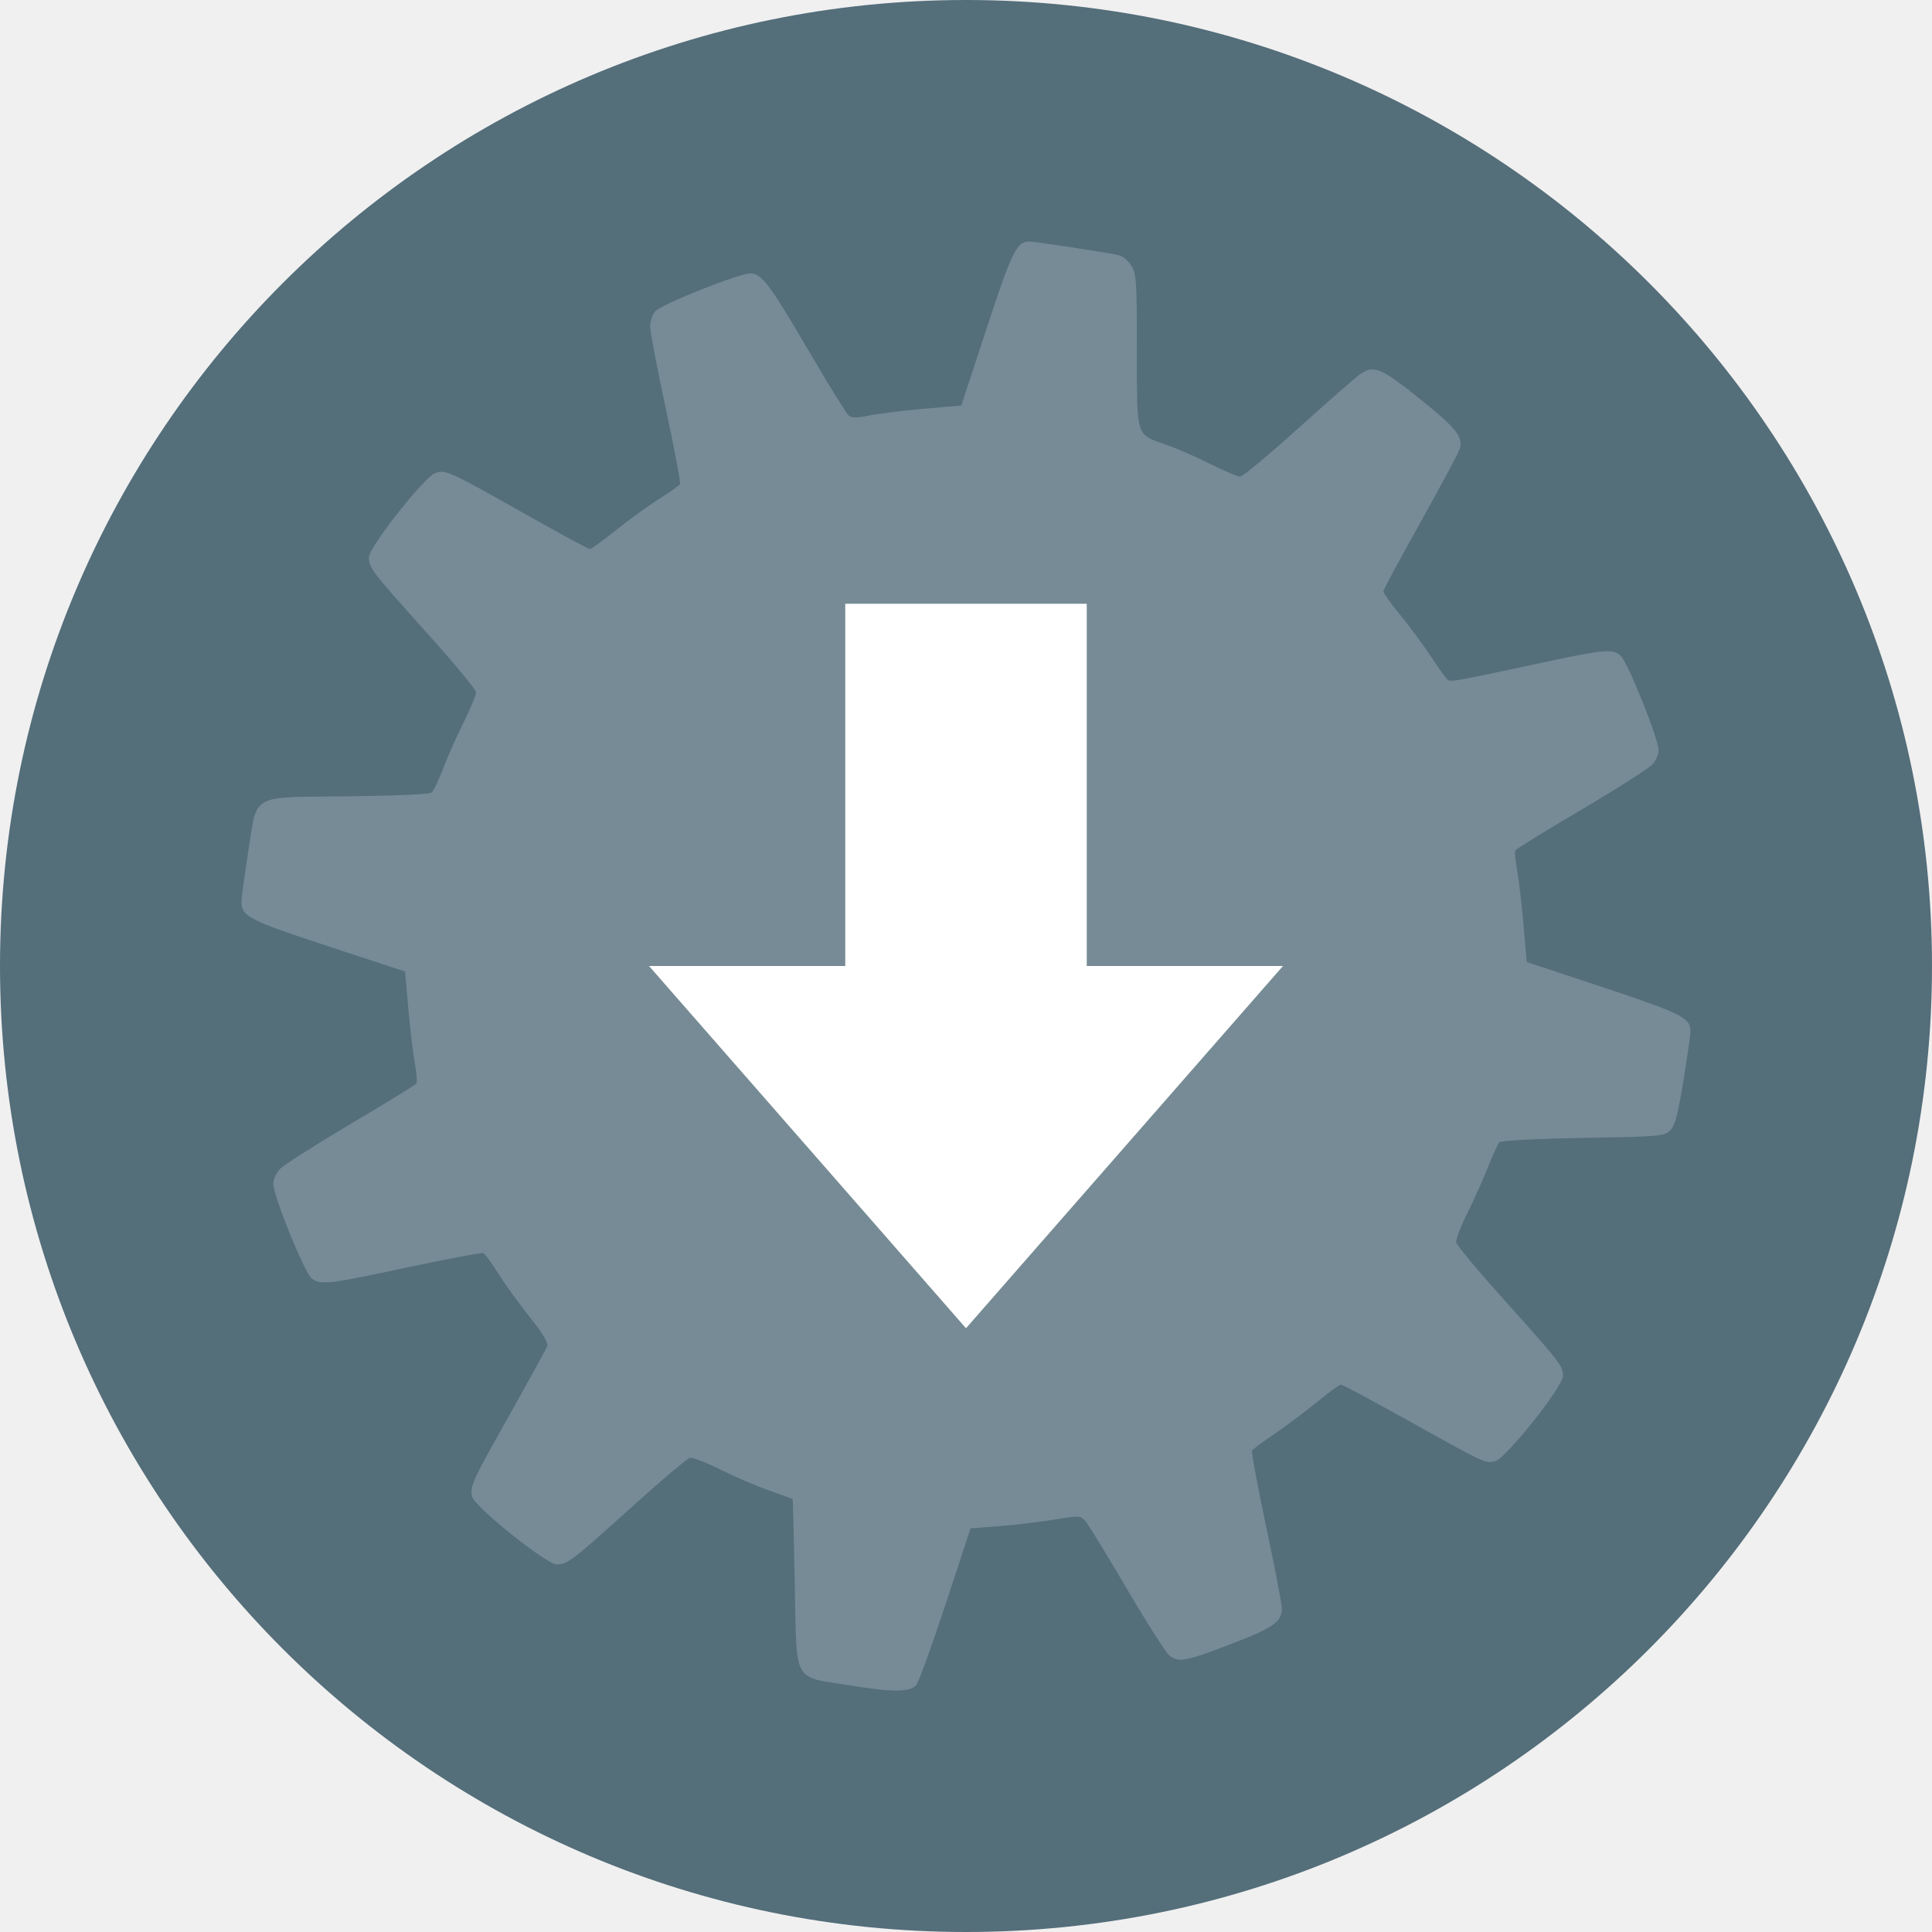
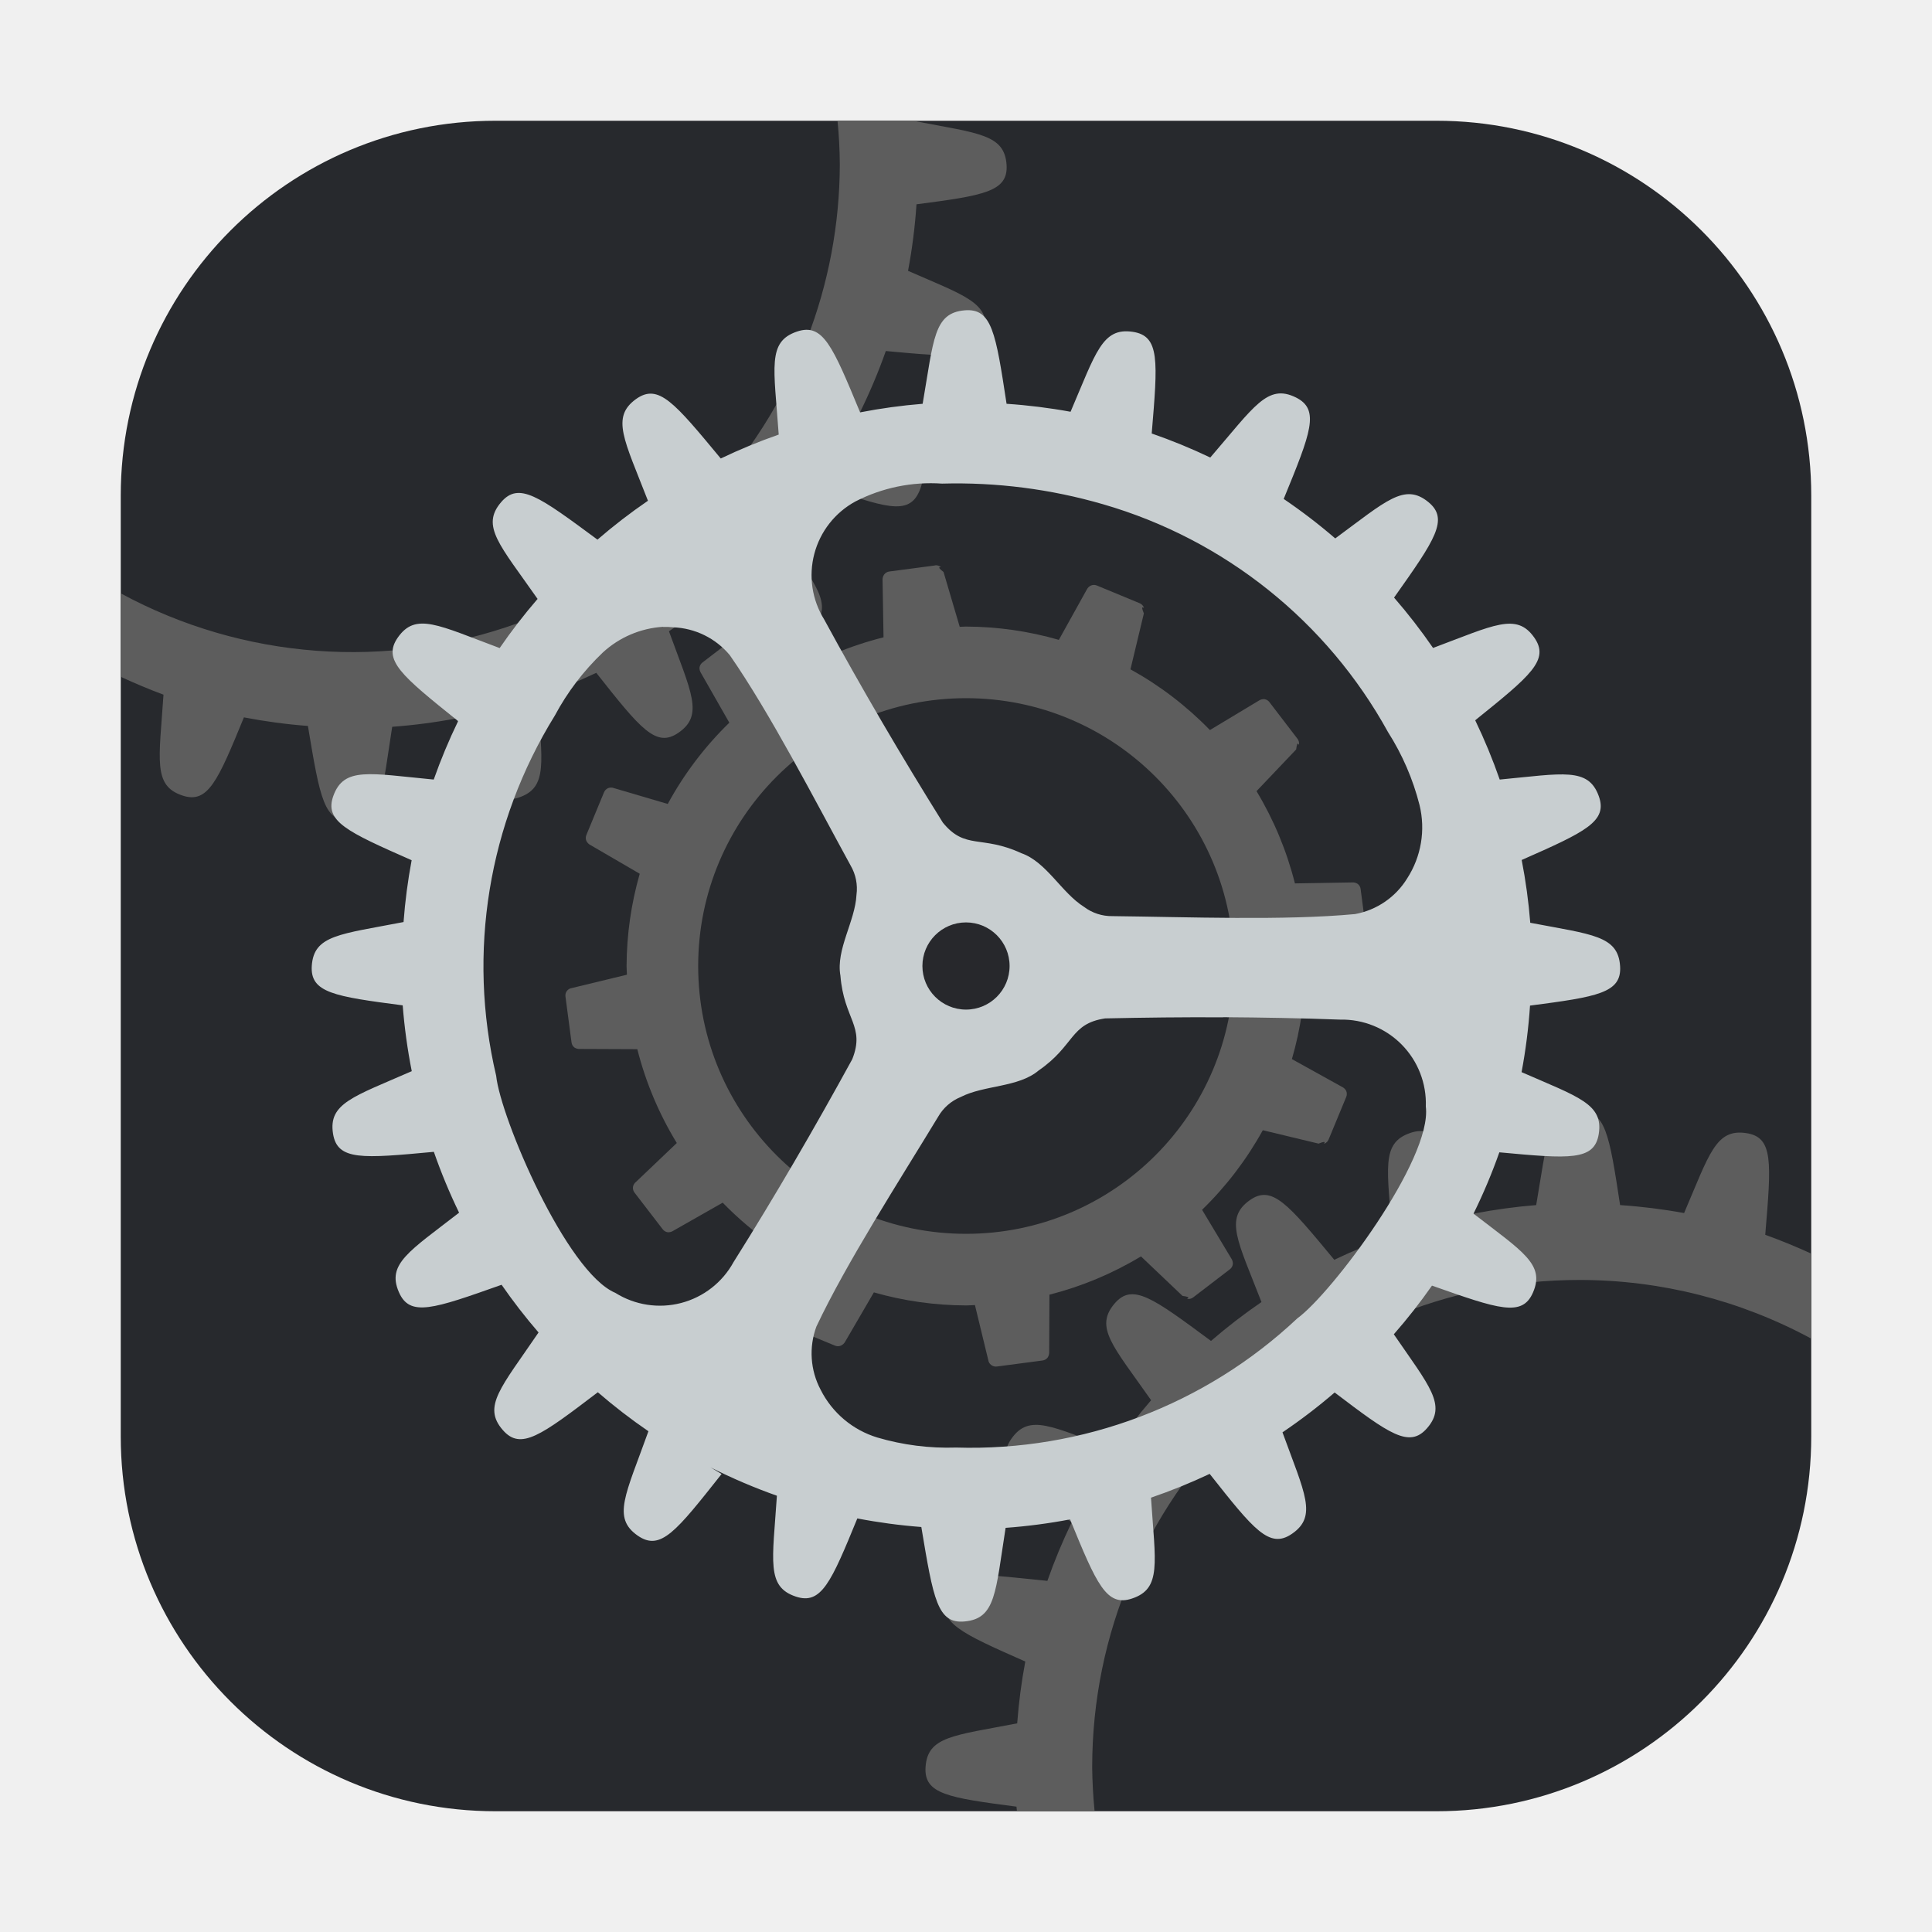
- <svg xmlns="http://www.w3.org/2000/svg" width="16" height="16" version="1">
-   <circle style="fill:#546e7a" cx="8" cy="8" r="8" />
-   <path style="fill:#768b95" d="m 8.524,2 c -0.104,-6e-4 -0.144,0.082 -0.354,0.722 L 7.961,3.358 7.642,3.386 c -0.176,0.016 -0.378,0.041 -0.45,0.056 -0.095,0.02 -0.139,0.02 -0.162,8.625e-4 C 7.012,3.429 6.863,3.189 6.7,2.91 6.374,2.353 6.307,2.264 6.215,2.264 c -0.096,0 -0.743,0.258 -0.79,0.315 -0.023,0.028 -0.041,0.086 -0.041,0.127 2.996e-4,0.041 0.058,0.345 0.129,0.675 0.071,0.33 0.124,0.612 0.119,0.625 -0.005,0.013 -0.082,0.069 -0.171,0.124 C 5.372,4.186 5.211,4.302 5.103,4.389 4.995,4.476 4.897,4.547 4.885,4.547 4.872,4.547 4.62,4.41 4.325,4.243 3.717,3.9 3.688,3.887 3.602,3.919 3.51,3.955 3.055,4.532 3.055,4.614 c 0,0.089 0.022,0.117 0.485,0.633 0.222,0.247 0.403,0.466 0.403,0.487 0,0.021 -0.046,0.133 -0.104,0.249 -0.057,0.115 -0.134,0.288 -0.17,0.383 -0.036,0.095 -0.078,0.183 -0.095,0.197 -0.018,0.015 -0.286,0.027 -0.694,0.032 -0.819,0.009 -0.747,-0.031 -0.824,0.457 -0.03,0.189 -0.055,0.372 -0.056,0.407 -0.003,0.13 0.052,0.159 0.719,0.378 l 0.635,0.209 0.028,0.311 c 0.015,0.172 0.04,0.376 0.054,0.453 0.014,0.077 0.02,0.15 0.013,0.162 -0.007,0.012 -0.253,0.163 -0.546,0.336 -0.293,0.174 -0.556,0.342 -0.586,0.374 -0.03,0.032 -0.054,0.086 -0.054,0.121 0,0.102 0.262,0.746 0.32,0.787 0.076,0.053 0.141,0.045 0.796,-0.095 0.33,-0.07 0.611,-0.123 0.624,-0.117 0.013,0.006 0.069,0.082 0.125,0.171 0.055,0.088 0.173,0.25 0.26,0.36 0.109,0.136 0.154,0.212 0.144,0.239 -0.008,0.022 -0.144,0.269 -0.301,0.549 -0.323,0.574 -0.342,0.614 -0.321,0.698 0.022,0.086 0.616,0.561 0.701,0.561 0.088,-2.22e-4 0.131,-0.033 0.626,-0.48 0.241,-0.218 0.457,-0.4 0.479,-0.403 0.022,-0.004 0.137,0.041 0.255,0.1 0.118,0.059 0.299,0.136 0.402,0.172 0.102,0.036 0.188,0.067 0.191,0.069 0.003,0.002 0.01,0.313 0.018,0.693 0.016,0.848 -0.022,0.774 0.451,0.85 0.356,0.058 0.496,0.058 0.553,8.62e-4 0.02,-0.02 0.129,-0.321 0.244,-0.669 l 0.208,-0.632 0.239,-0.018 c 0.131,-0.01 0.336,-0.035 0.455,-0.054 0.215,-0.035 0.217,-0.035 0.261,0.018 0.025,0.03 0.178,0.281 0.341,0.558 0.163,0.278 0.32,0.524 0.348,0.547 0.077,0.063 0.133,0.053 0.506,-0.09 0.356,-0.136 0.428,-0.186 0.428,-0.298 -7.2e-5,-0.035 -0.058,-0.339 -0.13,-0.675 -0.071,-0.337 -0.124,-0.622 -0.118,-0.632 0.006,-0.01 0.089,-0.071 0.183,-0.135 0.095,-0.064 0.253,-0.183 0.352,-0.264 0.099,-0.081 0.19,-0.147 0.203,-0.147 0.012,-1.9e-5 0.271,0.139 0.576,0.309 0.623,0.347 0.619,0.345 0.701,0.325 0.088,-0.022 0.561,-0.617 0.561,-0.706 0,-0.083 -0.02,-0.108 -0.491,-0.634 -0.212,-0.236 -0.389,-0.448 -0.393,-0.472 -0.004,-0.024 0.037,-0.131 0.09,-0.238 0.054,-0.107 0.13,-0.278 0.171,-0.381 0.041,-0.103 0.084,-0.197 0.097,-0.21 0.014,-0.014 0.295,-0.029 0.694,-0.036 0.64,-0.011 0.673,-0.015 0.721,-0.063 0.039,-0.039 0.062,-0.128 0.108,-0.408 0.032,-0.197 0.058,-0.381 0.059,-0.409 9e-4,-0.114 -0.068,-0.149 -0.72,-0.366 L 12.644,7.967 12.617,7.657 C 12.602,7.486 12.578,7.282 12.564,7.205 12.549,7.127 12.543,7.054 12.55,7.042 c 0.007,-0.012 0.253,-0.163 0.546,-0.336 0.293,-0.173 0.556,-0.341 0.586,-0.373 0.03,-0.032 0.054,-0.086 0.054,-0.119 0,-0.095 -0.258,-0.737 -0.315,-0.784 -0.072,-0.06 -0.122,-0.055 -0.696,0.068 -0.674,0.144 -0.71,0.15 -0.735,0.133 -0.012,-0.008 -0.073,-0.093 -0.136,-0.189 -0.063,-0.096 -0.179,-0.253 -0.257,-0.348 -0.078,-0.095 -0.141,-0.184 -0.141,-0.196 -1.5e-5,-0.012 0.139,-0.271 0.31,-0.576 0.17,-0.305 0.316,-0.578 0.324,-0.606 0.029,-0.097 -0.031,-0.172 -0.333,-0.414 -0.322,-0.258 -0.378,-0.282 -0.493,-0.203 -0.033,0.022 -0.262,0.222 -0.508,0.444 -0.246,0.222 -0.465,0.404 -0.486,0.404 -0.021,0 -0.133,-0.048 -0.248,-0.105 C 9.906,3.783 9.742,3.712 9.656,3.682 9.404,3.594 9.416,3.63 9.415,2.904 9.415,2.327 9.412,2.27 9.369,2.2 9.342,2.155 9.296,2.119 9.256,2.111 9.152,2.089 8.569,2 8.524,2 Z" />
-   <path style="fill:#ffffff" d="m 7,5 h 2 v 3 h 1.625 L 8,11 5.375,8 H 7 Z" />
+ <svg xmlns="http://www.w3.org/2000/svg" height="16px" width="16px" id="svg2536" viewBox="0 0 16 16">
+   <defs>
+     <style>.cls-1{fill:#27292d;}.cls-2{fill:#5d5d5d;}.cls-3{fill:#c8ced0;}.cls-4{fill:url(#Gradiente_sem_nome_8);}</style>
+     <radialGradient id="Gradiente_sem_nome_8" cx="159.389" cy="6.018" r="0.376" gradientTransform="matrix(0.9607, 0, 0, -0.9607, -145.1274, 13.7818)" gradientUnits="userSpaceOnUse">
+       <stop offset="0" stop-color="#27282c" />
+       <stop offset="1" stop-color="#27282c" />
+     </radialGradient>
+   </defs>
+   <g id="layer1">
+     <path id="rect849-5" class="cls-1" d="M4.104,1h7.792A3.104,3.104,0,0,1,15,4.104v7.792A3.104,3.104,0,0,1,11.896,15H4.104A3.104,3.104,0,0,1,1,11.896V4.104A3.104,3.104,0,0,1,4.104,1Z" />
+     <path id="path2497-2" class="cls-2" d="M6.936,1q.018.181.019.364A4.036,4.036,0,0,1,6.682,2.811c-.007.019-.014.039-.022.059A4.03,4.03,0,0,1,1,4.914v.691q.174.081.354.148c-.036.541-.089.753.156.835.212.071.293-.118.51-.647a4.686,4.686,0,0,0,.53.071c.1.599.133.805.361.782.256-.025.253-.242.337-.775a4.686,4.686,0,0,0,.534-.07c.22.537.301.727.514.656.245-.082.192-.293.156-.835a4.676,4.676,0,0,0,.486-.198c.366.463.495.625.681.496.212-.146.105-.334-.079-.84a4.661,4.661,0,0,0,.432-.331c.453.344.619.464.765.296.167-.191.02-.348-.276-.778a4.678,4.678,0,0,0,.316-.404c.553.195.748.263.837.056.1-.232-.085-.337-.492-.652a4.663,4.663,0,0,0,.214-.508c.582.054.787.071.823-.151.04-.249-.166-.306-.639-.513a4.647,4.647,0,0,0,.07-.551c.559-.073.76-.105.746-.326-.016-.253-.23-.261-.744-.36L7.591,1Z" />
+     <path id="path2485-2" class="cls-2" d="M7.743,4.683l-.379.05a.064.064,0,0,0-.042.025.073.073,0,0,0-.013.047l.008.473a2.811,2.811,0,0,0-.783.328l-.323-.34A.065.065,0,0,0,6.169,5.24a.063.063,0,0,0-.047.013l-.304.233a.064.064,0,0,0-.025.042.076.076,0,0,0,.013.047l.234.41a2.811,2.811,0,0,0-.51.673l-.445-.131a.066.066,0,0,0-.049,0,.064.064,0,0,0-.034.035l-.146.353a.064.064,0,0,0,0,.049.076.076,0,0,0,.035.035l.407.237A2.815,2.815,0,0,0,5.189,8c.001.024.001.048.003.072l-.454.11a.065.065,0,0,0-.043.024.063.063,0,0,0-.012.047l.05.379a.064.064,0,0,0,.024.043.076.076,0,0,0,.047.012l.474.002a2.812,2.812,0,0,0,.327.777l-.338.322a.065.065,0,0,0-.025.042.064.064,0,0,0,.013.047l.233.303a.064.064,0,0,0,.042.025.075.075,0,0,0,.047-.013L5.985,9.96a2.812,2.812,0,0,0,.674.51l-.131.444a.065.065,0,0,0,0,.049.063.063,0,0,0,.034.035l.353.146a.064.064,0,0,0,.049,0A.076.076,0,0,0,7,11.11l.237-.407A2.808,2.808,0,0,0,8,10.811c.025-.001.049-.001.074-.003l.11.454a.064.064,0,0,0,.071.055l.379-.05a.064.064,0,0,0,.042-.024.077.077,0,0,0,.013-.047l.002-.474a2.81,2.81,0,0,0,.758-.317l.344.327c.089.012.026.022.042.025a.063.063,0,0,0,.047-.013l.304-.233a.064.064,0,0,0,.024-.042.074.074,0,0,0-.013-.047l-.242-.403a2.809,2.809,0,0,0,.503-.659l.462.111c.083-.034.034.006.049,0a.063.063,0,0,0,.034-.034l.146-.353a.065.065,0,0,0,0-.049.073.073,0,0,0-.035-.034l-.415-.23A2.813,2.813,0,0,0,10.811,8l-.002-.053.454-.134c.055-.071.032-.011.042-.024a.063.063,0,0,0,.013-.047l-.05-.38a.063.063,0,0,0-.024-.042.073.073,0,0,0-.047-.012l-.473.008a2.81,2.81,0,0,0-.318-.764l.328-.345c.012-.089.022-.026.024-.042a.064.064,0,0,0-.013-.047l-.232-.303a.063.063,0,0,0-.042-.025.074.074,0,0,0-.047.013l-.404.243a2.81,2.81,0,0,0-.658-.503l.111-.463c-.034-.083.006-.034,0-.049a.063.063,0,0,0-.034-.035L9.084,4.849a.063.063,0,0,0-.049,0,.073.073,0,0,0-.035.034l-.231.416a2.811,2.811,0,0,0-.77-.11l-.051.002-.134-.454c-.071-.055-.012-.033-.025-.043a.063.063,0,0,0-.047-.012ZM8,5.782A2.218,2.218,0,1,1,5.782,8,2.218,2.218,0,0,1,8,5.782Z" />
+     <path id="path2689" class="cls-2" d="M13.07,9.206c-.257.022-.256.24-.348.774a4.706,4.706,0,0,0-.518.071c-.228-.55-.307-.742-.523-.669-.248.084-.19.296-.151.853a4.704,4.704,0,0,0-.48.198c-.385-.464-.516-.625-.702-.492-.209.151-.097.337.099.842a4.698,4.698,0,0,0-.418.322c-.484-.358-.651-.483-.799-.309-.168.198-.012.351.303.8a4.655,4.655,0,0,0-.314.407c-.508-.189-.695-.299-.843-.088-.131.187.032.317.499.693a4.67,4.67,0,0,0-.201.484c-.534-.051-.743-.107-.831.134-.077.212.111.297.648.534a4.648,4.648,0,0,0-.067.512c-.527.102-.743.107-.759.363-.014.223.188.253.753.327L8.422,15h.643q-.018-.181-.02-.364a4.036,4.036,0,0,1,4.036-4.036h0A4.035,4.035,0,0,1,15,11.086v-.704q-.187-.086-.381-.156c.05-.601.069-.808-.157-.842-.253-.038-.305.171-.515.662a4.702,4.702,0,0,0-.53-.066c-.09-.588-.121-.793-.347-.774Z" />
+     <g id="g2609">
+       <g id="g2507">
+         <path id="path2497" class="cls-3" d="M7.989,2.57c-.257.022-.256.239-.348.774a4.706,4.706,0,0,0-.518.071c-.228-.55-.307-.742-.523-.669-.248.084-.19.296-.151.853a4.696,4.696,0,0,0-.48.198c-.385-.464-.516-.625-.702-.492-.209.151-.097.337.099.842a4.685,4.685,0,0,0-.418.322c-.485-.358-.651-.483-.799-.309-.168.198-.011.351.303.8a4.686,4.686,0,0,0-.314.407c-.508-.189-.695-.299-.843-.088-.131.187.031.317.499.693a4.66,4.66,0,0,0-.202.484c-.534-.051-.743-.107-.831.134-.077.212.111.297.648.534a4.652,4.652,0,0,0-.067.512c-.527.102-.743.107-.76.363-.014.223.188.253.753.327a4.674,4.674,0,0,0,.075.545c-.484.212-.692.266-.652.518.036.224.243.205.835.15a4.657,4.657,0,0,0,.209.504c-.413.32-.6.424-.499.657.09.21.286.14.851-.06a4.709,4.709,0,0,0,.306.395c-.311.457-.467.612-.296.808.149.171.315.046.787-.313a4.688,4.688,0,0,0,.419.323c-.189.527-.303.716-.088.865.189.13.317-.035.694-.511l-.092-.055a4.689,4.689,0,0,0,.55.235c-.036.542-.089.753.156.835.212.071.293-.118.51-.647a4.705,4.705,0,0,0,.53.071c.1.599.133.805.361.782.256-.025.253-.242.337-.775a4.685,4.685,0,0,0,.534-.07c.22.537.301.727.514.655.245-.082.192-.293.156-.835a4.707,4.707,0,0,0,.486-.197c.366.463.495.625.682.496.212-.146.105-.334-.079-.84a4.66,4.66,0,0,0,.432-.33c.453.344.618.464.765.296.167-.191.02-.348-.275-.778a4.651,4.651,0,0,0,.316-.403c.553.195.748.263.837.056.1-.232-.085-.337-.493-.652a4.653,4.653,0,0,0,.214-.508c.582.054.787.071.823-.151.04-.249-.165-.306-.639-.513a4.667,4.667,0,0,0,.07-.551c.559-.073.76-.105.746-.326-.016-.254-.23-.262-.744-.36a4.649,4.649,0,0,0-.071-.52c.528-.233.715-.319.638-.53-.087-.239-.295-.186-.82-.136a4.664,4.664,0,0,0-.203-.491c.458-.369.619-.5.489-.685-.147-.21-.335-.102-.838.086a4.687,4.687,0,0,0-.323-.417c.34-.48.458-.65.283-.792-.197-.16-.348-.009-.77.302a4.67,4.67,0,0,0-.427-.327c.225-.549.303-.741.1-.841-.235-.115-.344.076-.708.498A4.703,4.703,0,0,0,9.538,3.59c.05-.601.069-.808-.157-.842-.253-.038-.305.171-.515.662a4.7,4.7,0,0,0-.53-.066c-.09-.588-.121-.793-.347-.774ZM7.802,4.005a4.353,4.353,0,0,1,1.333.171,3.946,3.946,0,0,1,2.36,1.887,2.073,2.073,0,0,1,.261.604.779.779,0,0,1-.102.607.642.642,0,0,1-.432.296c-.586.055-1.381.024-2.008.017A.381.381,0,0,1,8.977,7.51c-.186-.117-.311-.372-.518-.444-.331-.153-.465-.025-.651-.254-.344-.551-.676-1.118-.982-1.681a.695.695,0,0,1,.258-.978,1.361,1.361,0,0,1,.717-.148Zm-2.31,1.187a.604.604,0,0,1,.082.003.642.642,0,0,1,.47.231c.336.484.699,1.191,1,1.741a.381.381,0,0,1,.049.244c-.011.219-.172.453-.133.669.029.363.207.417.098.692-.312.57-.642,1.138-.983,1.68a.695.695,0,0,1-.979.255c-.406-.171-.951-1.451-.987-1.798a3.946,3.946,0,0,1,.486-2.983,2.07,2.07,0,0,1,.398-.523.812.812,0,0,1,.497-.212Zm4.637,3.232c.325.002.65.008.969.02a.695.695,0,0,1,.71.72c.055.437-.781,1.549-1.064,1.754a3.946,3.946,0,0,1-2.826,1.07,2.069,2.069,0,0,1-.652-.083.779.779,0,0,1-.47-.396.642.642,0,0,1-.035-.523c.251-.532.683-1.201,1.008-1.737a.381.381,0,0,1,.187-.164c.195-.1.478-.078.646-.22.3-.207.258-.387.55-.431.325-.007.651-.011.977-.009Z" />
+         <circle id="circle2503" class="cls-4" cx="8" cy="8" r="0.361" />
+       </g>
+     </g>
+   </g>
</svg>
